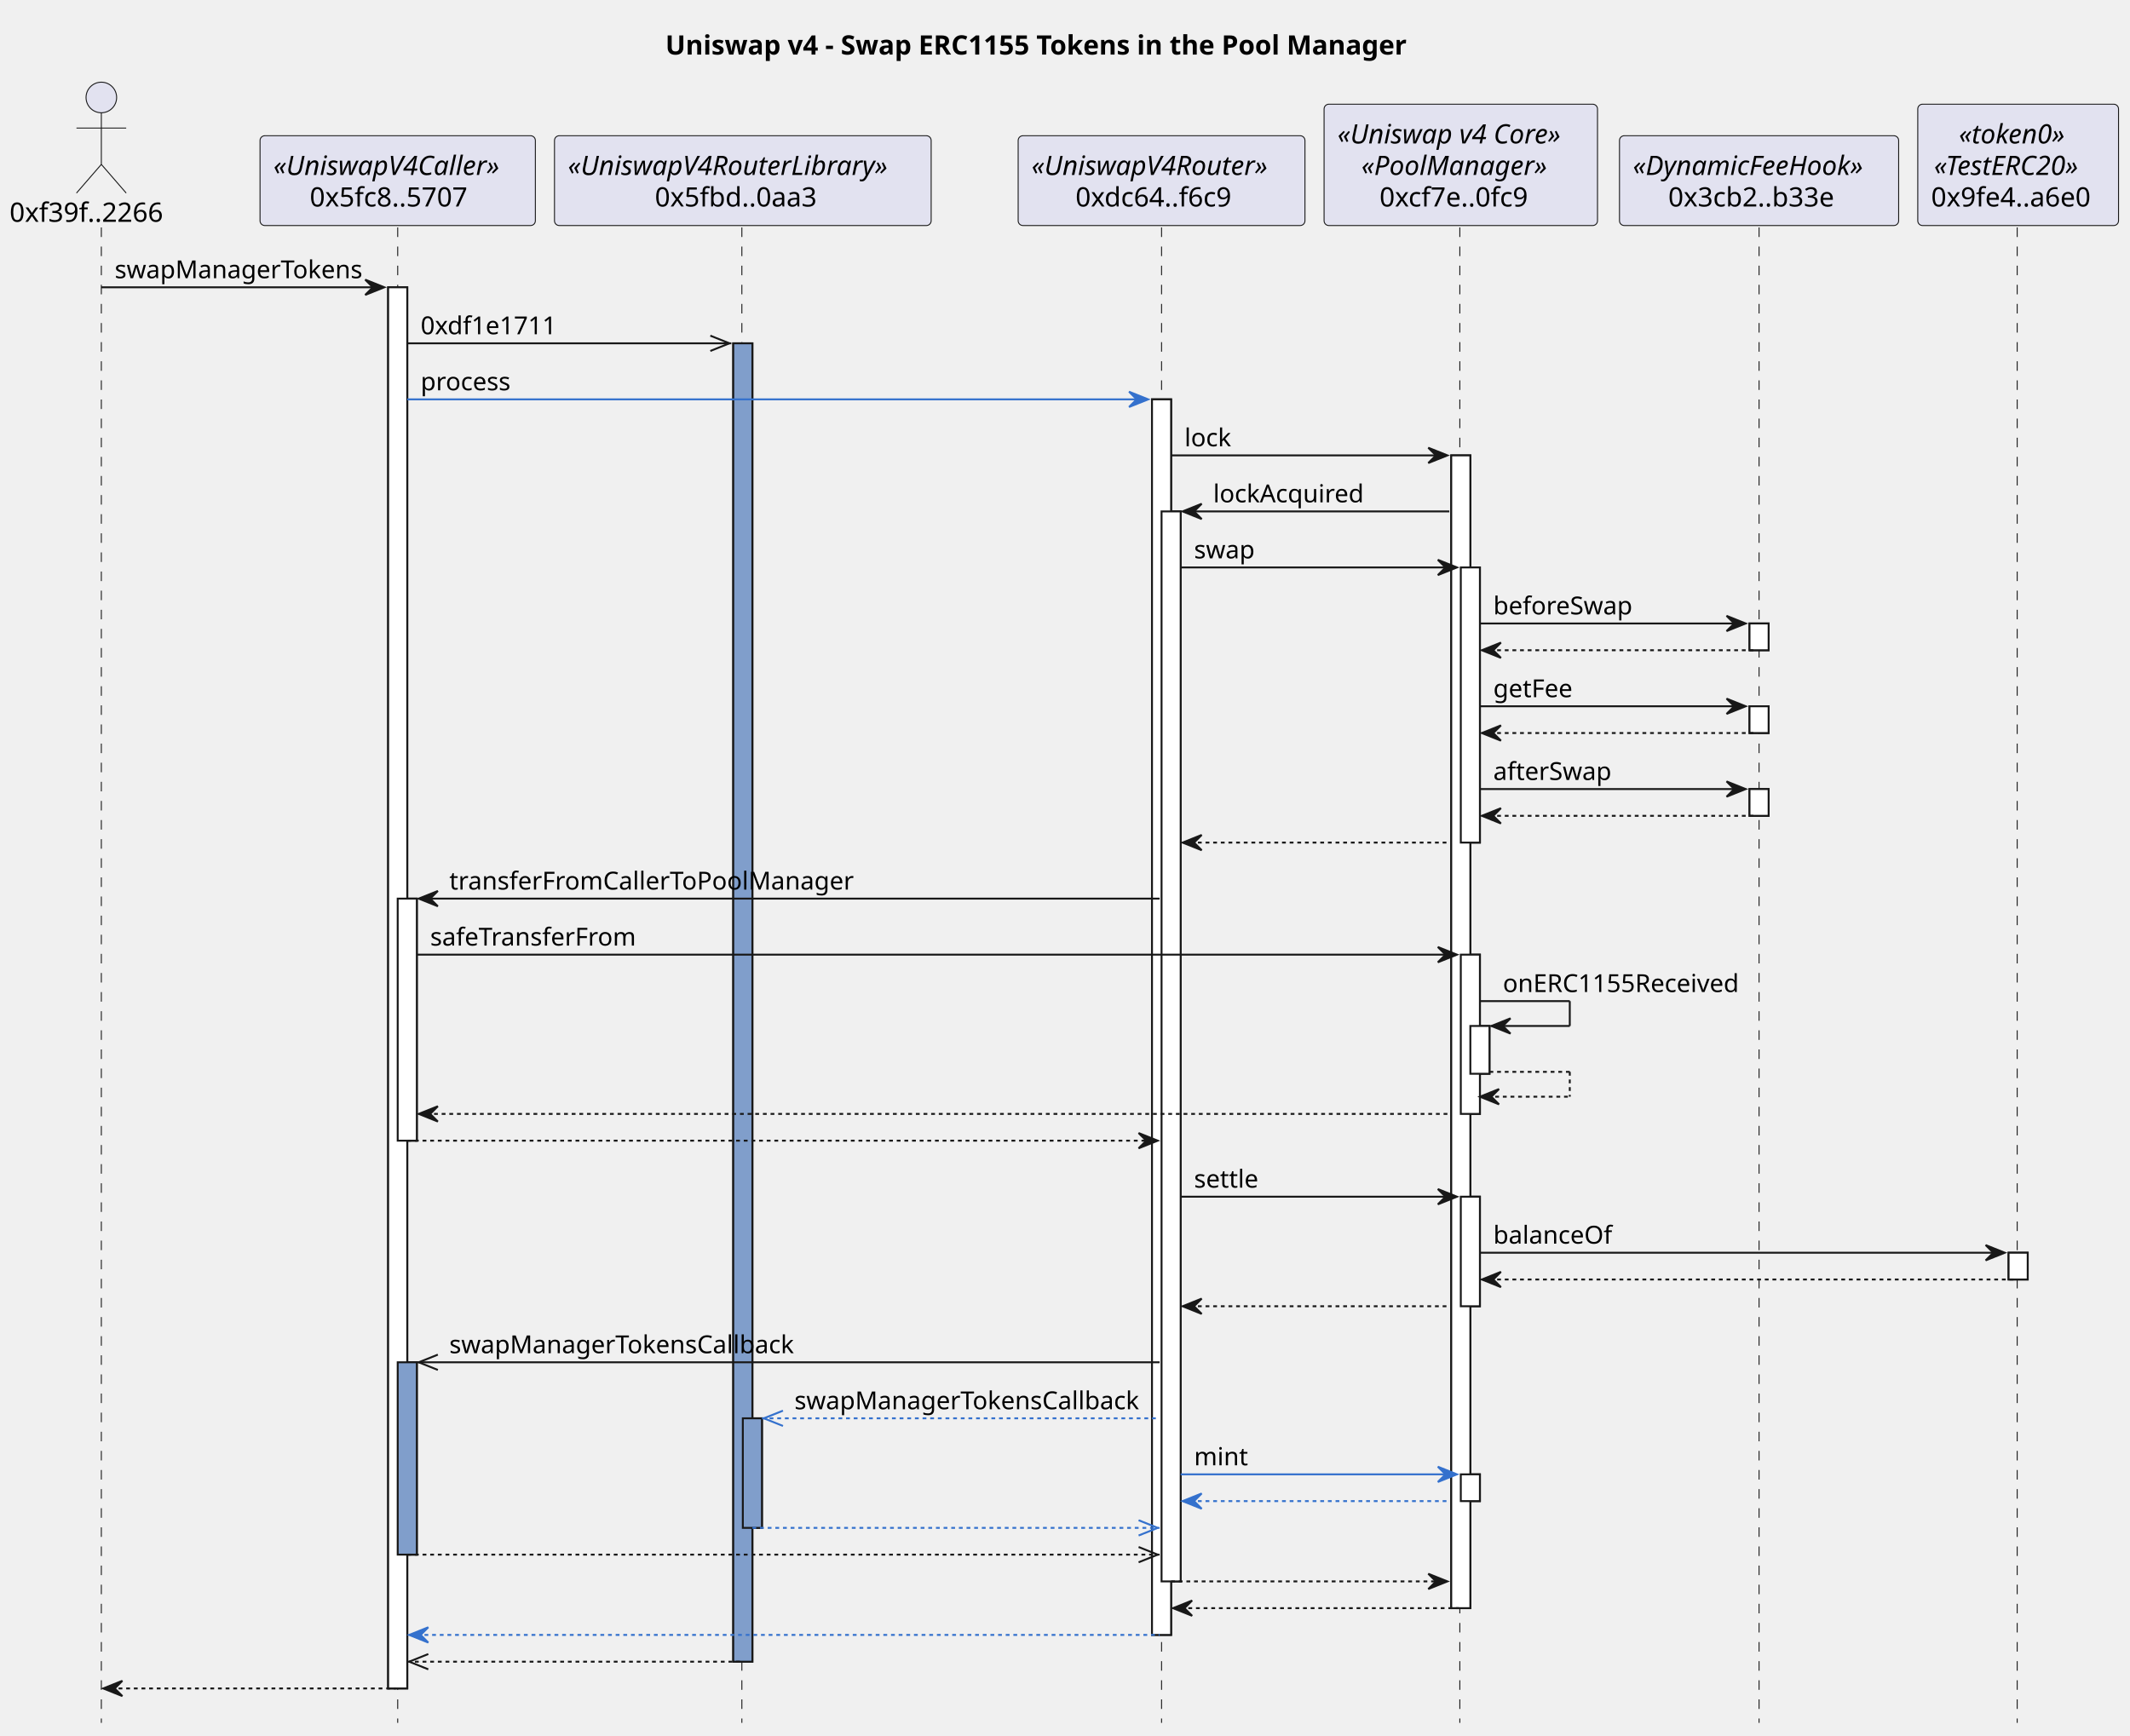
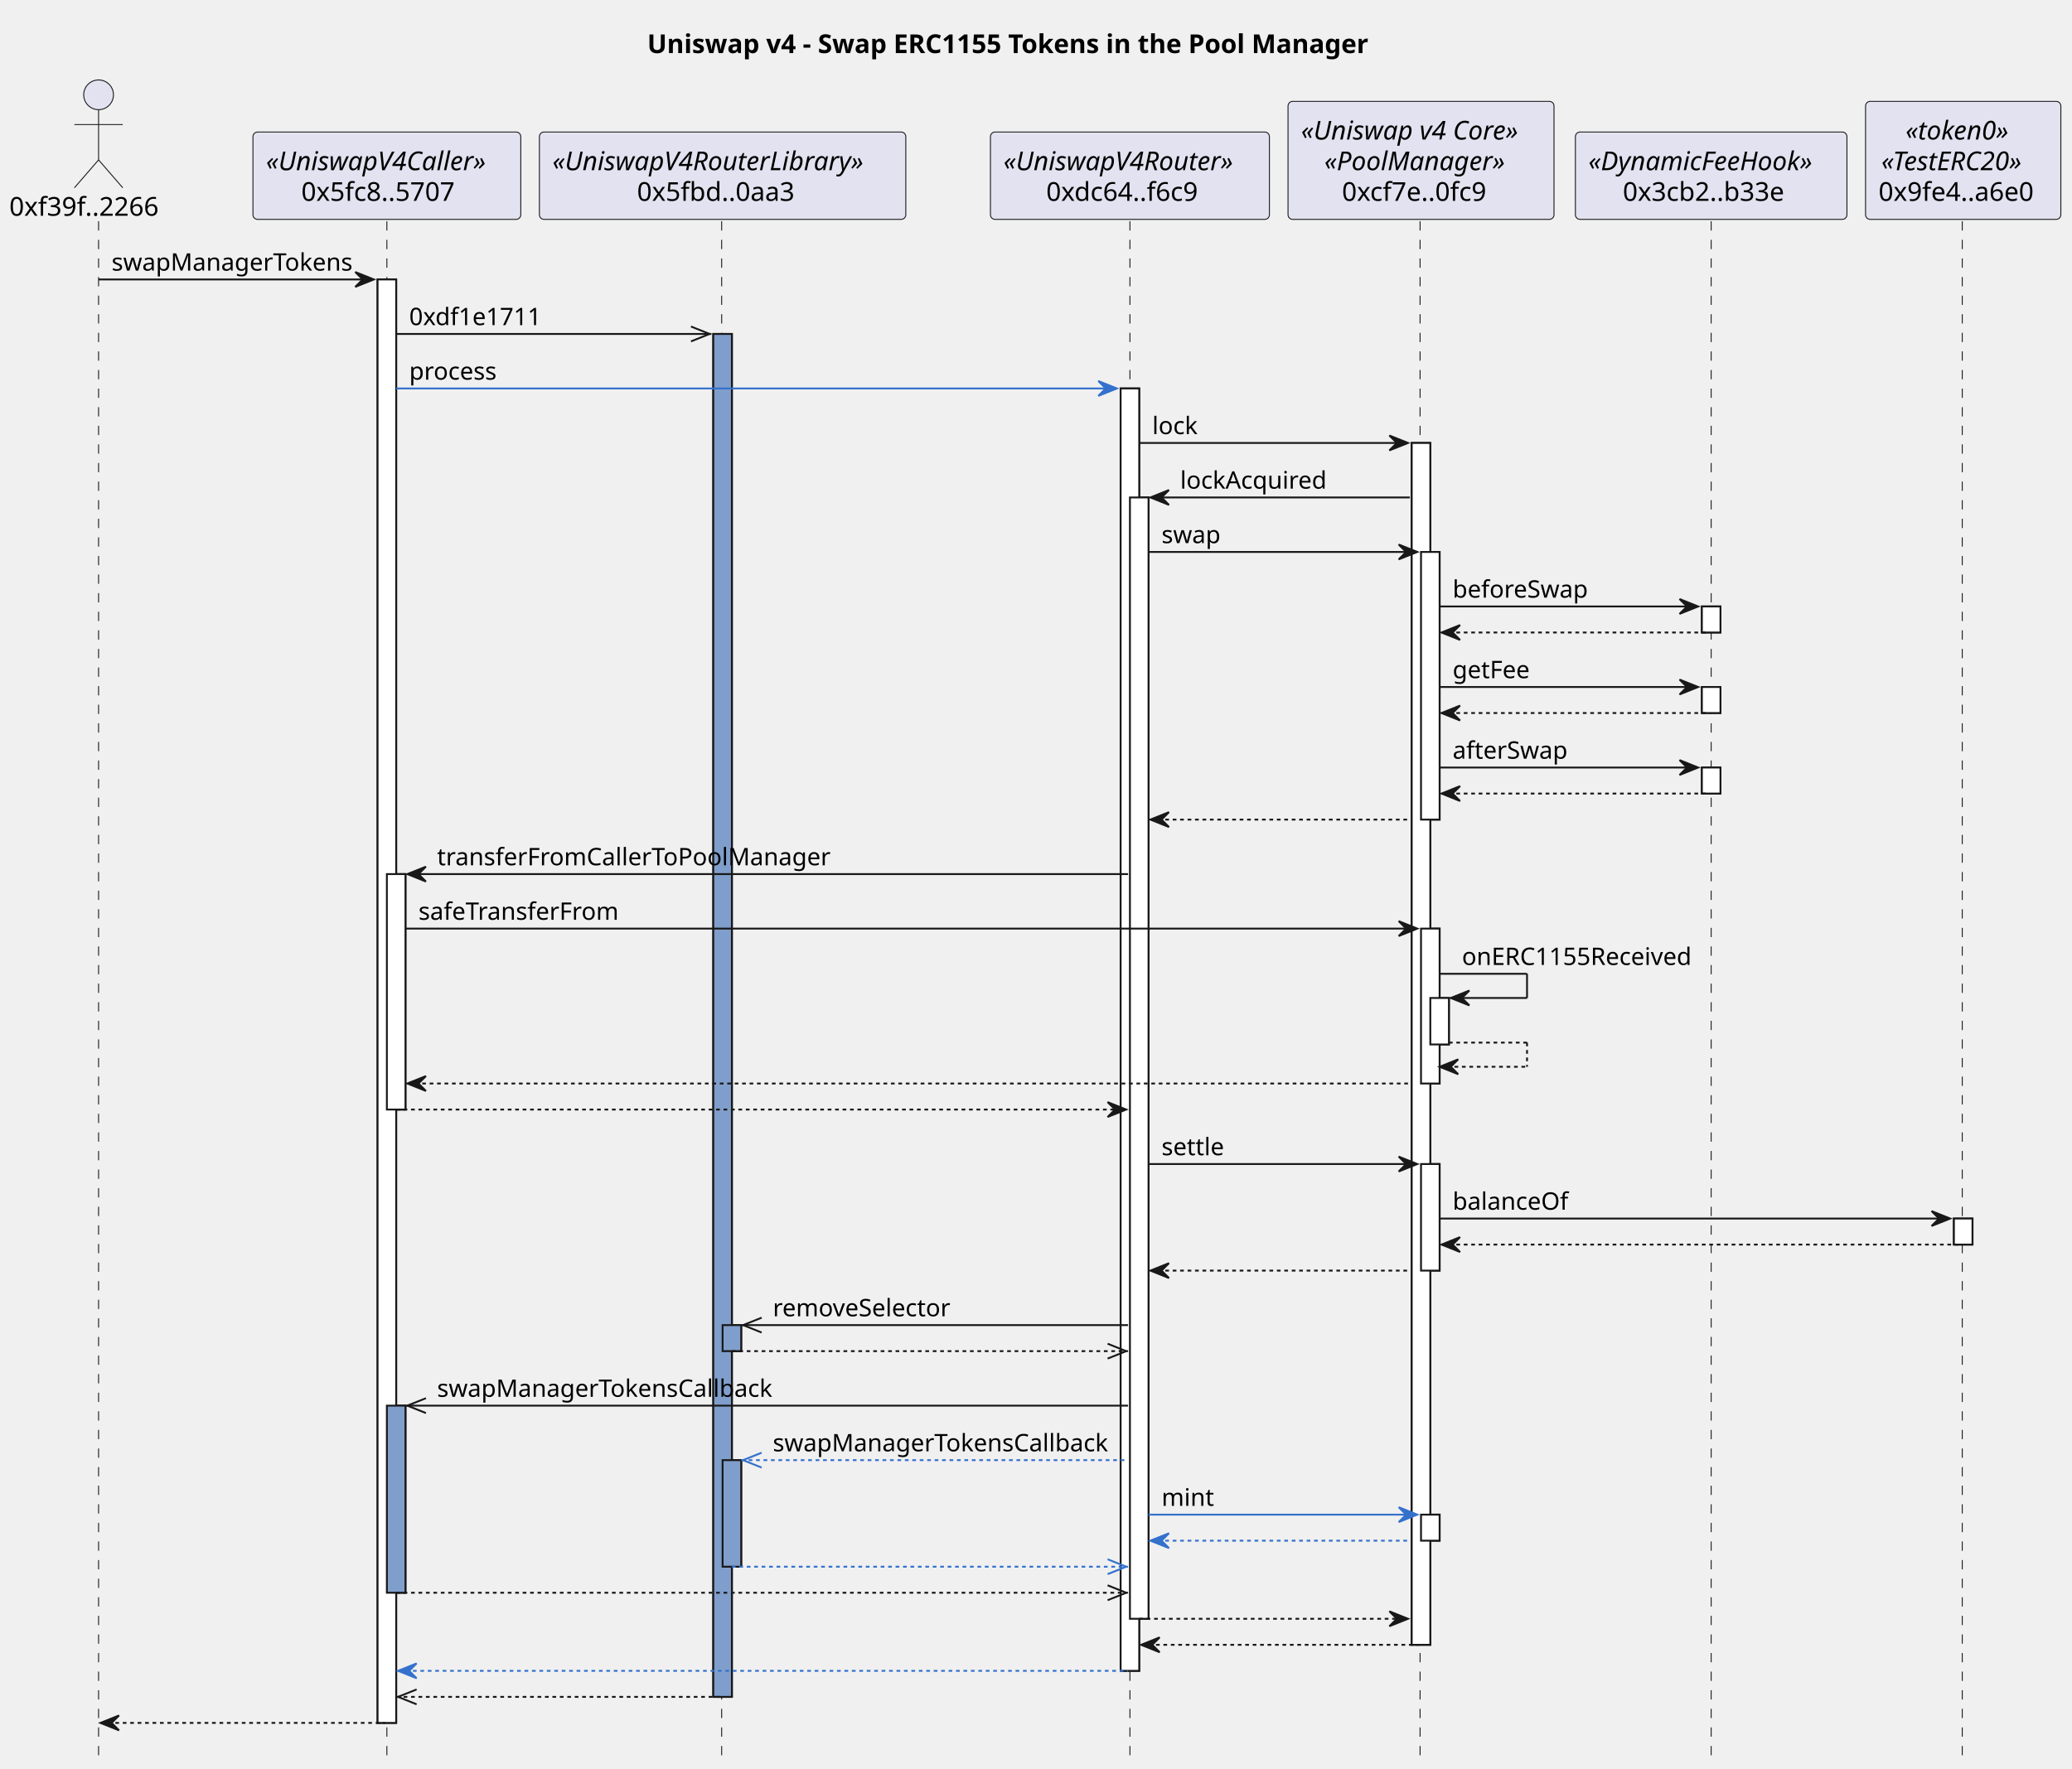
- <svg xmlns="http://www.w3.org/2000/svg" contentStyleType="text/css" height="908px" preserveAspectRatio="none" style="width:1114px;height:908px;background:#FFFFFF;" version="1.1" viewBox="0 0 1114 908" width="1114px" zoomAndPan="magnify">
+ <svg xmlns="http://www.w3.org/2000/svg" contentStyleType="text/css" height="951px" preserveAspectRatio="none" style="width:1114px;height:951px;background:#FFFFFF;" version="1.1" viewBox="0 0 1114 951" width="1114px" zoomAndPan="magnify">
  <defs />
  <g>
    <text fill="#000000" font-family="sans-serif" font-size="14" font-weight="bold" lengthAdjust="spacing" textLength="416" x="348" y="28.535">Uniswap v4 - Swap ERC1155 Tokens in the Pool Manager</text>
-     <rect fill="#FFFFFF" height="732.969" style="stroke:#181818;stroke-width:1.0;" width="10" x="203" y="150.287" />
+     <rect fill="#FFFFFF" height="776.279" style="stroke:#181818;stroke-width:1.0;" width="10" x="203" y="150.287" />
    <rect fill="#FFFFFF" height="126.621" style="stroke:#181818;stroke-width:1.0;" width="10" x="208" y="470.082" />
-     <rect fill="#809ECB" height="100.621" style="stroke:#181818;stroke-width:1.0;" width="10" x="208" y="712.635" />
-     <rect fill="#809ECB" height="689.658" style="stroke:#181818;stroke-width:1.0;" width="10" x="383.5" y="179.598" />
-     <rect fill="#809ECB" height="57.31" style="stroke:#181818;stroke-width:1.0;" width="10" x="388.5" y="741.945" />
-     <rect fill="#FFFFFF" height="646.348" style="stroke:#181818;stroke-width:1.0;" width="10" x="602.5" y="208.908" />
-     <rect fill="#FFFFFF" height="559.727" style="stroke:#181818;stroke-width:1.0;" width="10" x="607.5" y="267.529" />
-     <rect fill="#FFFFFF" height="603.037" style="stroke:#181818;stroke-width:1.0;" width="10" x="759" y="238.219" />
+     <rect fill="#809ECB" height="100.621" style="stroke:#181818;stroke-width:1.0;" width="10" x="208" y="755.945" />
+     <rect fill="#809ECB" height="732.969" style="stroke:#181818;stroke-width:1.0;" width="10" x="383.5" y="179.598" />
+     <rect fill="#809ECB" height="14" style="stroke:#181818;stroke-width:1.0;" width="10" x="388.5" y="712.635" />
+     <rect fill="#809ECB" height="57.31" style="stroke:#181818;stroke-width:1.0;" width="10" x="388.5" y="785.256" />
+     <rect fill="#FFFFFF" height="689.658" style="stroke:#181818;stroke-width:1.0;" width="10" x="602.5" y="208.908" />
+     <rect fill="#FFFFFF" height="603.037" style="stroke:#181818;stroke-width:1.0;" width="10" x="607.5" y="267.529" />
+     <rect fill="#FFFFFF" height="646.348" style="stroke:#181818;stroke-width:1.0;" width="10" x="759" y="238.219" />
    <rect fill="#FFFFFF" height="143.932" style="stroke:#181818;stroke-width:1.0;" width="10" x="764" y="296.84" />
    <rect fill="#FFFFFF" height="83.311" style="stroke:#181818;stroke-width:1.0;" width="10" x="764" y="499.393" />
    <rect fill="#FFFFFF" height="25" style="stroke:#181818;stroke-width:1.0;" width="10" x="769" y="536.703" />
    <rect fill="#FFFFFF" height="57.31" style="stroke:#181818;stroke-width:1.0;" width="10" x="764" y="626.014" />
-     <rect fill="#FFFFFF" height="14" style="stroke:#181818;stroke-width:1.0;" width="10" x="764" y="771.256" />
+     <rect fill="#FFFFFF" height="14" style="stroke:#181818;stroke-width:1.0;" width="10" x="764" y="814.566" />
    <rect fill="#FFFFFF" height="14" style="stroke:#181818;stroke-width:1.0;" width="10" x="915" y="326.15" />
    <rect fill="#FFFFFF" height="14" style="stroke:#181818;stroke-width:1.0;" width="10" x="915" y="369.461" />
    <rect fill="#FFFFFF" height="14" style="stroke:#181818;stroke-width:1.0;" width="10" x="915" y="412.772" />
    <rect fill="#FFFFFF" height="14" style="stroke:#181818;stroke-width:1.0;" width="10" x="1050.5" y="655.324" />
-     <line style="stroke:#181818;stroke-width:0.5;stroke-dasharray:5.0,5.0;" x1="53" x2="53" y1="118.977" y2="901.256" />
-     <line style="stroke:#181818;stroke-width:0.5;stroke-dasharray:5.0,5.0;" x1="208" x2="208" y1="118.977" y2="901.256" />
-     <line style="stroke:#181818;stroke-width:0.5;stroke-dasharray:5.0,5.0;" x1="388" x2="388" y1="118.977" y2="901.256" />
-     <line style="stroke:#181818;stroke-width:0.5;stroke-dasharray:5.0,5.0;" x1="607.5" x2="607.5" y1="118.977" y2="901.256" />
-     <line style="stroke:#181818;stroke-width:0.5;stroke-dasharray:5.0,5.0;" x1="763.5" x2="763.5" y1="118.977" y2="901.256" />
-     <line style="stroke:#181818;stroke-width:0.5;stroke-dasharray:5.0,5.0;" x1="920" x2="920" y1="118.977" y2="901.256" />
-     <line style="stroke:#181818;stroke-width:0.5;stroke-dasharray:5.0,5.0;" x1="1055" x2="1055" y1="118.977" y2="901.256" />
+     <line style="stroke:#181818;stroke-width:0.5;stroke-dasharray:5.0,5.0;" x1="53" x2="53" y1="118.977" y2="944.566" />
+     <line style="stroke:#181818;stroke-width:0.5;stroke-dasharray:5.0,5.0;" x1="208" x2="208" y1="118.977" y2="944.566" />
+     <line style="stroke:#181818;stroke-width:0.5;stroke-dasharray:5.0,5.0;" x1="388" x2="388" y1="118.977" y2="944.566" />
+     <line style="stroke:#181818;stroke-width:0.5;stroke-dasharray:5.0,5.0;" x1="607.5" x2="607.5" y1="118.977" y2="944.566" />
+     <line style="stroke:#181818;stroke-width:0.5;stroke-dasharray:5.0,5.0;" x1="763.5" x2="763.5" y1="118.977" y2="944.566" />
+     <line style="stroke:#181818;stroke-width:0.5;stroke-dasharray:5.0,5.0;" x1="920" x2="920" y1="118.977" y2="944.566" />
+     <line style="stroke:#181818;stroke-width:0.5;stroke-dasharray:5.0,5.0;" x1="1055" x2="1055" y1="118.977" y2="944.566" />
    <text fill="#000000" font-family="sans-serif" font-size="14" lengthAdjust="spacing" textLength="90" x="5" y="116.023">0xf39f..2266</text>
    <ellipse cx="53" cy="50.988" fill="#E2E2F0" rx="8" ry="8" style="stroke:#181818;stroke-width:0.5;" />
    <path d="M53,58.988 L53,85.988 M40,66.988 L66,66.988 M53,85.988 L40,100.988 M53,85.988 L66,100.988 " fill="none" style="stroke:#181818;stroke-width:0.5;" />
    <rect fill="#E2E2F0" height="46.977" rx="2.5" ry="2.5" style="stroke:#181818;stroke-width:0.5;" width="144" x="136" y="71" />
    <text fill="#000000" font-family="sans-serif" font-size="14" font-style="italic" lengthAdjust="spacing" textLength="130" x="143" y="91.535">«UniswapV4Caller»</text>
    <text fill="#000000" font-family="sans-serif" font-size="14" lengthAdjust="spacing" textLength="92" x="162" y="108.023">0x5fc8..5707</text>
    <rect fill="#E2E2F0" height="46.977" rx="2.5" ry="2.5" style="stroke:#181818;stroke-width:0.5;" width="197" x="290" y="71" />
    <text fill="#000000" font-family="sans-serif" font-size="14" font-style="italic" lengthAdjust="spacing" textLength="183" x="297" y="91.535">«UniswapV4RouterLibrary»</text>
    <text fill="#000000" font-family="sans-serif" font-size="14" lengthAdjust="spacing" textLength="92" x="342.5" y="108.023">0x5fbd..0aa3</text>
    <rect fill="#E2E2F0" height="46.977" rx="2.5" ry="2.5" style="stroke:#181818;stroke-width:0.5;" width="150" x="532.5" y="71" />
    <text fill="#000000" font-family="sans-serif" font-size="14" font-style="italic" lengthAdjust="spacing" textLength="136" x="539.5" y="91.535">«UniswapV4Router»</text>
    <text fill="#000000" font-family="sans-serif" font-size="14" lengthAdjust="spacing" textLength="90" x="562.5" y="108.023">0xdc64..f6c9</text>
    <rect fill="#E2E2F0" height="63.465" rx="2.5" ry="2.5" style="stroke:#181818;stroke-width:0.5;" width="143" x="692.5" y="54.512" />
    <text fill="#000000" font-family="sans-serif" font-size="14" font-style="italic" lengthAdjust="spacing" textLength="129" x="699.5" y="75.047">«Uniswap v4 Core»</text>
    <text fill="#000000" font-family="sans-serif" font-size="14" font-style="italic" lengthAdjust="spacing" textLength="104" x="712" y="91.535">«PoolManager»</text>
    <text fill="#000000" font-family="sans-serif" font-size="14" lengthAdjust="spacing" textLength="85" x="721.5" y="108.023">0xcf7e..0fc9</text>
    <rect fill="#E2E2F0" height="46.977" rx="2.5" ry="2.5" style="stroke:#181818;stroke-width:0.5;" width="146" x="847" y="71" />
    <text fill="#000000" font-family="sans-serif" font-size="14" font-style="italic" lengthAdjust="spacing" textLength="132" x="854" y="91.535">«DynamicFeeHook»</text>
    <text fill="#000000" font-family="sans-serif" font-size="14" lengthAdjust="spacing" textLength="95" x="872.5" y="108.023">0x3cb2..b33e</text>
    <rect fill="#E2E2F0" height="63.465" rx="2.5" ry="2.5" style="stroke:#181818;stroke-width:0.5;" width="105" x="1003" y="54.512" />
    <text fill="#000000" font-family="sans-serif" font-size="14" font-style="italic" lengthAdjust="spacing" textLength="62" x="1024.5" y="75.047">«token0»</text>
    <text fill="#000000" font-family="sans-serif" font-size="14" font-style="italic" lengthAdjust="spacing" textLength="88" x="1011.5" y="91.535">«TestERC20»</text>
    <text fill="#000000" font-family="sans-serif" font-size="14" lengthAdjust="spacing" textLength="91" x="1010" y="108.023">0x9fe4..a6e0</text>
-     <rect fill="#FFFFFF" height="732.969" style="stroke:#181818;stroke-width:1.0;" width="10" x="203" y="150.287" />
+     <rect fill="#FFFFFF" height="776.279" style="stroke:#181818;stroke-width:1.0;" width="10" x="203" y="150.287" />
    <rect fill="#FFFFFF" height="126.621" style="stroke:#181818;stroke-width:1.0;" width="10" x="208" y="470.082" />
-     <rect fill="#809ECB" height="100.621" style="stroke:#181818;stroke-width:1.0;" width="10" x="208" y="712.635" />
-     <rect fill="#809ECB" height="689.658" style="stroke:#181818;stroke-width:1.0;" width="10" x="383.5" y="179.598" />
-     <rect fill="#809ECB" height="57.31" style="stroke:#181818;stroke-width:1.0;" width="10" x="388.5" y="741.945" />
-     <rect fill="#FFFFFF" height="646.348" style="stroke:#181818;stroke-width:1.0;" width="10" x="602.5" y="208.908" />
-     <rect fill="#FFFFFF" height="559.727" style="stroke:#181818;stroke-width:1.0;" width="10" x="607.5" y="267.529" />
-     <rect fill="#FFFFFF" height="603.037" style="stroke:#181818;stroke-width:1.0;" width="10" x="759" y="238.219" />
+     <rect fill="#809ECB" height="100.621" style="stroke:#181818;stroke-width:1.0;" width="10" x="208" y="755.945" />
+     <rect fill="#809ECB" height="732.969" style="stroke:#181818;stroke-width:1.0;" width="10" x="383.5" y="179.598" />
+     <rect fill="#809ECB" height="14" style="stroke:#181818;stroke-width:1.0;" width="10" x="388.5" y="712.635" />
+     <rect fill="#809ECB" height="57.31" style="stroke:#181818;stroke-width:1.0;" width="10" x="388.5" y="785.256" />
+     <rect fill="#FFFFFF" height="689.658" style="stroke:#181818;stroke-width:1.0;" width="10" x="602.5" y="208.908" />
+     <rect fill="#FFFFFF" height="603.037" style="stroke:#181818;stroke-width:1.0;" width="10" x="607.5" y="267.529" />
+     <rect fill="#FFFFFF" height="646.348" style="stroke:#181818;stroke-width:1.0;" width="10" x="759" y="238.219" />
    <rect fill="#FFFFFF" height="143.932" style="stroke:#181818;stroke-width:1.0;" width="10" x="764" y="296.84" />
    <rect fill="#FFFFFF" height="83.311" style="stroke:#181818;stroke-width:1.0;" width="10" x="764" y="499.393" />
    <rect fill="#FFFFFF" height="25" style="stroke:#181818;stroke-width:1.0;" width="10" x="769" y="536.703" />
    <rect fill="#FFFFFF" height="57.31" style="stroke:#181818;stroke-width:1.0;" width="10" x="764" y="626.014" />
-     <rect fill="#FFFFFF" height="14" style="stroke:#181818;stroke-width:1.0;" width="10" x="764" y="771.256" />
+     <rect fill="#FFFFFF" height="14" style="stroke:#181818;stroke-width:1.0;" width="10" x="764" y="814.566" />
    <rect fill="#FFFFFF" height="14" style="stroke:#181818;stroke-width:1.0;" width="10" x="915" y="326.15" />
    <rect fill="#FFFFFF" height="14" style="stroke:#181818;stroke-width:1.0;" width="10" x="915" y="369.461" />
    <rect fill="#FFFFFF" height="14" style="stroke:#181818;stroke-width:1.0;" width="10" x="915" y="412.772" />
    <rect fill="#FFFFFF" height="14" style="stroke:#181818;stroke-width:1.0;" width="10" x="1050.5" y="655.324" />
    <polygon fill="#181818" points="191,146.287,201,150.287,191,154.287,195,150.287" style="stroke:#181818;stroke-width:1.0;" />
    <line style="stroke:#181818;stroke-width:1.0;" x1="53" x2="197" y1="150.287" y2="150.287" />
    <text fill="#000000" font-family="sans-serif" font-size="13" lengthAdjust="spacing" textLength="131" x="60" y="145.545">swapManagerTokens</text>
    <line style="stroke:#181818;stroke-width:1.0;" x1="381.5" x2="371.5" y1="179.598" y2="175.598" />
    <line style="stroke:#181818;stroke-width:1.0;" x1="381.5" x2="371.5" y1="179.598" y2="183.598" />
    <line style="stroke:#181818;stroke-width:1.0;" x1="213" x2="382.5" y1="179.598" y2="179.598" />
    <text fill="#000000" font-family="sans-serif" font-size="13" lengthAdjust="spacing" textLength="76" x="220" y="174.856">0xdf1e1711</text>
    <polygon fill="#3471CD" points="590.5,204.908,600.5,208.908,590.5,212.908,594.5,208.908" style="stroke:#3471CD;stroke-width:1.0;" />
    <line style="stroke:#3471CD;stroke-width:1.0;" x1="213" x2="596.5" y1="208.908" y2="208.908" />
    <text fill="#000000" font-family="sans-serif" font-size="13" lengthAdjust="spacing" textLength="49" x="220" y="204.166">process</text>
    <polygon fill="#181818" points="747,234.219,757,238.219,747,242.219,751,238.219" style="stroke:#181818;stroke-width:1.0;" />
    <line style="stroke:#181818;stroke-width:1.0;" x1="612.5" x2="753" y1="238.219" y2="238.219" />
    <text fill="#000000" font-family="sans-serif" font-size="13" lengthAdjust="spacing" textLength="27" x="619.5" y="233.477">lock</text>
    <polygon fill="#181818" points="628.5,263.529,618.5,267.529,628.5,271.529,624.5,267.529" style="stroke:#181818;stroke-width:1.0;" />
    <line style="stroke:#181818;stroke-width:1.0;" x1="622.5" x2="758" y1="267.529" y2="267.529" />
    <text fill="#000000" font-family="sans-serif" font-size="13" lengthAdjust="spacing" textLength="83" x="634.5" y="262.787">lockAcquired</text>
    <polygon fill="#181818" points="752,292.84,762,296.84,752,300.84,756,296.84" style="stroke:#181818;stroke-width:1.0;" />
    <line style="stroke:#181818;stroke-width:1.0;" x1="617.5" x2="758" y1="296.84" y2="296.84" />
    <text fill="#000000" font-family="sans-serif" font-size="13" lengthAdjust="spacing" textLength="32" x="624.5" y="292.098">swap</text>
    <polygon fill="#181818" points="903,322.15,913,326.15,903,330.15,907,326.15" style="stroke:#181818;stroke-width:1.0;" />
    <line style="stroke:#181818;stroke-width:1.0;" x1="774" x2="909" y1="326.15" y2="326.15" />
    <text fill="#000000" font-family="sans-serif" font-size="13" lengthAdjust="spacing" textLength="72" x="781" y="321.408">beforeSwap</text>
    <polygon fill="#181818" points="785,336.15,775,340.15,785,344.15,781,340.15" style="stroke:#181818;stroke-width:1.0;" />
    <line style="stroke:#181818;stroke-width:1.0;stroke-dasharray:2.0,2.0;" x1="779" x2="919" y1="340.15" y2="340.15" />
    <polygon fill="#181818" points="903,365.461,913,369.461,903,373.461,907,369.461" style="stroke:#181818;stroke-width:1.0;" />
    <line style="stroke:#181818;stroke-width:1.0;" x1="774" x2="909" y1="369.461" y2="369.461" />
    <text fill="#000000" font-family="sans-serif" font-size="13" lengthAdjust="spacing" textLength="41" x="781" y="364.719">getFee</text>
    <polygon fill="#181818" points="785,379.461,775,383.461,785,387.461,781,383.461" style="stroke:#181818;stroke-width:1.0;" />
    <line style="stroke:#181818;stroke-width:1.0;stroke-dasharray:2.0,2.0;" x1="779" x2="919" y1="383.461" y2="383.461" />
    <polygon fill="#181818" points="903,408.772,913,412.772,903,416.772,907,412.772" style="stroke:#181818;stroke-width:1.0;" />
    <line style="stroke:#181818;stroke-width:1.0;" x1="774" x2="909" y1="412.772" y2="412.772" />
    <text fill="#000000" font-family="sans-serif" font-size="13" lengthAdjust="spacing" textLength="61" x="781" y="408.029">afterSwap</text>
    <polygon fill="#181818" points="785,422.772,775,426.772,785,430.772,781,426.772" style="stroke:#181818;stroke-width:1.0;" />
    <line style="stroke:#181818;stroke-width:1.0;stroke-dasharray:2.0,2.0;" x1="779" x2="919" y1="426.772" y2="426.772" />
    <polygon fill="#181818" points="628.5,436.772,618.5,440.772,628.5,444.772,624.5,440.772" style="stroke:#181818;stroke-width:1.0;" />
    <line style="stroke:#181818;stroke-width:1.0;stroke-dasharray:2.0,2.0;" x1="622.5" x2="758" y1="440.772" y2="440.772" />
    <polygon fill="#181818" points="229,466.082,219,470.082,229,474.082,225,470.082" style="stroke:#181818;stroke-width:1.0;" />
    <line style="stroke:#181818;stroke-width:1.0;" x1="223" x2="606.5" y1="470.082" y2="470.082" />
    <text fill="#000000" font-family="sans-serif" font-size="13" lengthAdjust="spacing" textLength="213" x="235" y="465.34">transferFromCallerToPoolManager</text>
    <polygon fill="#181818" points="752,495.393,762,499.393,752,503.393,756,499.393" style="stroke:#181818;stroke-width:1.0;" />
    <line style="stroke:#181818;stroke-width:1.0;" x1="218" x2="758" y1="499.393" y2="499.393" />
    <text fill="#000000" font-family="sans-serif" font-size="13" lengthAdjust="spacing" textLength="110" x="225" y="494.65">safeTransferFrom</text>
    <line style="stroke:#181818;stroke-width:1.0;" x1="774" x2="821" y1="523.703" y2="523.703" />
    <line style="stroke:#181818;stroke-width:1.0;" x1="821" x2="821" y1="523.703" y2="536.703" />
    <line style="stroke:#181818;stroke-width:1.0;" x1="780" x2="821" y1="536.703" y2="536.703" />
    <polygon fill="#181818" points="790,532.703,780,536.703,790,540.703,786,536.703" style="stroke:#181818;stroke-width:1.0;" />
    <text fill="#000000" font-family="sans-serif" font-size="13" lengthAdjust="spacing" textLength="127" x="786" y="518.961">onERC1155Received</text>
    <line style="stroke:#181818;stroke-width:1.0;stroke-dasharray:2.0,2.0;" x1="779" x2="821" y1="560.703" y2="560.703" />
    <line style="stroke:#181818;stroke-width:1.0;stroke-dasharray:2.0,2.0;" x1="821" x2="821" y1="560.703" y2="573.703" />
    <line style="stroke:#181818;stroke-width:1.0;stroke-dasharray:2.0,2.0;" x1="774" x2="821" y1="573.703" y2="573.703" />
    <polygon fill="#181818" points="784,569.703,774,573.703,784,577.703,780,573.703" style="stroke:#181818;stroke-width:1.0;" />
    <polygon fill="#181818" points="229,578.703,219,582.703,229,586.703,225,582.703" style="stroke:#181818;stroke-width:1.0;" />
    <line style="stroke:#181818;stroke-width:1.0;stroke-dasharray:2.0,2.0;" x1="223" x2="758" y1="582.703" y2="582.703" />
    <polygon fill="#181818" points="595.5,592.703,605.5,596.703,595.5,600.703,599.5,596.703" style="stroke:#181818;stroke-width:1.0;" />
    <line style="stroke:#181818;stroke-width:1.0;stroke-dasharray:2.0,2.0;" x1="213" x2="601.5" y1="596.703" y2="596.703" />
    <polygon fill="#181818" points="752,622.014,762,626.014,752,630.014,756,626.014" style="stroke:#181818;stroke-width:1.0;" />
    <line style="stroke:#181818;stroke-width:1.0;" x1="617.5" x2="758" y1="626.014" y2="626.014" />
    <text fill="#000000" font-family="sans-serif" font-size="13" lengthAdjust="spacing" textLength="35" x="624.5" y="621.271">settle</text>
    <polygon fill="#181818" points="1038.5,651.324,1048.5,655.324,1038.5,659.324,1042.5,655.324" style="stroke:#181818;stroke-width:1.0;" />
    <line style="stroke:#181818;stroke-width:1.0;" x1="774" x2="1044.5" y1="655.324" y2="655.324" />
    <text fill="#000000" font-family="sans-serif" font-size="13" lengthAdjust="spacing" textLength="63" x="781" y="650.582">balanceOf</text>
    <polygon fill="#181818" points="785,665.324,775,669.324,785,673.324,781,669.324" style="stroke:#181818;stroke-width:1.0;" />
    <line style="stroke:#181818;stroke-width:1.0;stroke-dasharray:2.0,2.0;" x1="779" x2="1054.5" y1="669.324" y2="669.324" />
    <polygon fill="#181818" points="628.5,679.324,618.5,683.324,628.5,687.324,624.5,683.324" style="stroke:#181818;stroke-width:1.0;" />
    <line style="stroke:#181818;stroke-width:1.0;stroke-dasharray:2.0,2.0;" x1="622.5" x2="758" y1="683.324" y2="683.324" />
-     <line style="stroke:#181818;stroke-width:1.0;" x1="219" x2="229" y1="712.635" y2="708.635" />
-     <line style="stroke:#181818;stroke-width:1.0;" x1="219" x2="229" y1="712.635" y2="716.635" />
-     <line style="stroke:#181818;stroke-width:1.0;" x1="218" x2="606.5" y1="712.635" y2="712.635" />
-     <text fill="#000000" font-family="sans-serif" font-size="13" lengthAdjust="spacing" textLength="185" x="235" y="707.893">swapManagerTokensCallback</text>
-     <line style="stroke:#3471CD;stroke-width:1.0;" x1="399.5" x2="409.5" y1="741.945" y2="737.945" />
-     <line style="stroke:#3471CD;stroke-width:1.0;" x1="399.5" x2="409.5" y1="741.945" y2="745.945" />
-     <line style="stroke:#3471CD;stroke-width:1.0;stroke-dasharray:2.0,2.0;" x1="398.5" x2="606.5" y1="741.945" y2="741.945" />
-     <text fill="#000000" font-family="sans-serif" font-size="13" lengthAdjust="spacing" textLength="185" x="415.5" y="737.203">swapManagerTokensCallback</text>
-     <polygon fill="#3471CD" points="752,767.256,762,771.256,752,775.256,756,771.256" style="stroke:#3471CD;stroke-width:1.0;" />
-     <line style="stroke:#3471CD;stroke-width:1.0;" x1="617.5" x2="758" y1="771.256" y2="771.256" />
-     <text fill="#000000" font-family="sans-serif" font-size="13" lengthAdjust="spacing" textLength="29" x="624.5" y="766.514">mint</text>
-     <polygon fill="#3471CD" points="628.5,781.256,618.5,785.256,628.5,789.256,624.5,785.256" style="stroke:#3471CD;stroke-width:1.0;" />
-     <line style="stroke:#3471CD;stroke-width:1.0;stroke-dasharray:2.0,2.0;" x1="622.5" x2="758" y1="785.256" y2="785.256" />
-     <line style="stroke:#3471CD;stroke-width:1.0;" x1="605.5" x2="595.5" y1="799.256" y2="795.256" />
-     <line style="stroke:#3471CD;stroke-width:1.0;" x1="605.5" x2="595.5" y1="799.256" y2="803.256" />
-     <line style="stroke:#3471CD;stroke-width:1.0;stroke-dasharray:2.0,2.0;" x1="393.5" x2="606.5" y1="799.256" y2="799.256" />
-     <line style="stroke:#181818;stroke-width:1.0;" x1="605.5" x2="595.5" y1="813.256" y2="809.256" />
-     <line style="stroke:#181818;stroke-width:1.0;" x1="605.5" x2="595.5" y1="813.256" y2="817.256" />
-     <line style="stroke:#181818;stroke-width:1.0;stroke-dasharray:2.0,2.0;" x1="213" x2="606.5" y1="813.256" y2="813.256" />
-     <polygon fill="#181818" points="747,823.256,757,827.256,747,831.256,751,827.256" style="stroke:#181818;stroke-width:1.0;" />
-     <line style="stroke:#181818;stroke-width:1.0;stroke-dasharray:2.0,2.0;" x1="612.5" x2="753" y1="827.256" y2="827.256" />
-     <polygon fill="#181818" points="623.5,837.256,613.5,841.256,623.5,845.256,619.5,841.256" style="stroke:#181818;stroke-width:1.0;" />
-     <line style="stroke:#181818;stroke-width:1.0;stroke-dasharray:2.0,2.0;" x1="617.5" x2="763" y1="841.256" y2="841.256" />
-     <polygon fill="#3471CD" points="224,851.256,214,855.256,224,859.256,220,855.256" style="stroke:#3471CD;stroke-width:1.0;" />
-     <line style="stroke:#3471CD;stroke-width:1.0;stroke-dasharray:2.0,2.0;" x1="218" x2="606.5" y1="855.256" y2="855.256" />
-     <line style="stroke:#181818;stroke-width:1.0;" x1="214" x2="224" y1="869.256" y2="865.256" />
-     <line style="stroke:#181818;stroke-width:1.0;" x1="214" x2="224" y1="869.256" y2="873.256" />
-     <line style="stroke:#181818;stroke-width:1.0;stroke-dasharray:2.0,2.0;" x1="213" x2="387.5" y1="869.256" y2="869.256" />
-     <polygon fill="#181818" points="64,879.256,54,883.256,64,887.256,60,883.256" style="stroke:#181818;stroke-width:1.0;" />
-     <line style="stroke:#181818;stroke-width:1.0;stroke-dasharray:2.0,2.0;" x1="58" x2="207" y1="883.256" y2="883.256" />
+     <line style="stroke:#181818;stroke-width:1.0;" x1="399.5" x2="409.5" y1="712.635" y2="708.635" />
+     <line style="stroke:#181818;stroke-width:1.0;" x1="399.5" x2="409.5" y1="712.635" y2="716.635" />
+     <line style="stroke:#181818;stroke-width:1.0;" x1="398.5" x2="606.5" y1="712.635" y2="712.635" />
+     <text fill="#000000" font-family="sans-serif" font-size="13" lengthAdjust="spacing" textLength="96" x="415.5" y="707.893">removeSelector</text>
+     <line style="stroke:#181818;stroke-width:1.0;" x1="605.5" x2="595.5" y1="726.635" y2="722.635" />
+     <line style="stroke:#181818;stroke-width:1.0;" x1="605.5" x2="595.5" y1="726.635" y2="730.635" />
+     <line style="stroke:#181818;stroke-width:1.0;stroke-dasharray:2.0,2.0;" x1="393.5" x2="606.5" y1="726.635" y2="726.635" />
+     <line style="stroke:#181818;stroke-width:1.0;" x1="219" x2="229" y1="755.945" y2="751.945" />
+     <line style="stroke:#181818;stroke-width:1.0;" x1="219" x2="229" y1="755.945" y2="759.945" />
+     <line style="stroke:#181818;stroke-width:1.0;" x1="218" x2="606.5" y1="755.945" y2="755.945" />
+     <text fill="#000000" font-family="sans-serif" font-size="13" lengthAdjust="spacing" textLength="185" x="235" y="751.203">swapManagerTokensCallback</text>
+     <line style="stroke:#3471CD;stroke-width:1.0;" x1="399.5" x2="409.5" y1="785.256" y2="781.256" />
+     <line style="stroke:#3471CD;stroke-width:1.0;" x1="399.5" x2="409.5" y1="785.256" y2="789.256" />
+     <line style="stroke:#3471CD;stroke-width:1.0;stroke-dasharray:2.0,2.0;" x1="398.5" x2="606.5" y1="785.256" y2="785.256" />
+     <text fill="#000000" font-family="sans-serif" font-size="13" lengthAdjust="spacing" textLength="185" x="415.5" y="780.514">swapManagerTokensCallback</text>
+     <polygon fill="#3471CD" points="752,810.566,762,814.566,752,818.566,756,814.566" style="stroke:#3471CD;stroke-width:1.0;" />
+     <line style="stroke:#3471CD;stroke-width:1.0;" x1="617.5" x2="758" y1="814.566" y2="814.566" />
+     <text fill="#000000" font-family="sans-serif" font-size="13" lengthAdjust="spacing" textLength="29" x="624.5" y="809.824">mint</text>
+     <polygon fill="#3471CD" points="628.5,824.566,618.5,828.566,628.5,832.566,624.5,828.566" style="stroke:#3471CD;stroke-width:1.0;" />
+     <line style="stroke:#3471CD;stroke-width:1.0;stroke-dasharray:2.0,2.0;" x1="622.5" x2="758" y1="828.566" y2="828.566" />
+     <line style="stroke:#3471CD;stroke-width:1.0;" x1="605.5" x2="595.5" y1="842.566" y2="838.566" />
+     <line style="stroke:#3471CD;stroke-width:1.0;" x1="605.5" x2="595.5" y1="842.566" y2="846.566" />
+     <line style="stroke:#3471CD;stroke-width:1.0;stroke-dasharray:2.0,2.0;" x1="393.5" x2="606.5" y1="842.566" y2="842.566" />
+     <line style="stroke:#181818;stroke-width:1.0;" x1="605.5" x2="595.5" y1="856.566" y2="852.566" />
+     <line style="stroke:#181818;stroke-width:1.0;" x1="605.5" x2="595.5" y1="856.566" y2="860.566" />
+     <line style="stroke:#181818;stroke-width:1.0;stroke-dasharray:2.0,2.0;" x1="213" x2="606.5" y1="856.566" y2="856.566" />
+     <polygon fill="#181818" points="747,866.566,757,870.566,747,874.566,751,870.566" style="stroke:#181818;stroke-width:1.0;" />
+     <line style="stroke:#181818;stroke-width:1.0;stroke-dasharray:2.0,2.0;" x1="612.5" x2="753" y1="870.566" y2="870.566" />
+     <polygon fill="#181818" points="623.5,880.566,613.5,884.566,623.5,888.566,619.5,884.566" style="stroke:#181818;stroke-width:1.0;" />
+     <line style="stroke:#181818;stroke-width:1.0;stroke-dasharray:2.0,2.0;" x1="617.5" x2="763" y1="884.566" y2="884.566" />
+     <polygon fill="#3471CD" points="224,894.566,214,898.566,224,902.566,220,898.566" style="stroke:#3471CD;stroke-width:1.0;" />
+     <line style="stroke:#3471CD;stroke-width:1.0;stroke-dasharray:2.0,2.0;" x1="218" x2="606.5" y1="898.566" y2="898.566" />
+     <line style="stroke:#181818;stroke-width:1.0;" x1="214" x2="224" y1="912.566" y2="908.566" />
+     <line style="stroke:#181818;stroke-width:1.0;" x1="214" x2="224" y1="912.566" y2="916.566" />
+     <line style="stroke:#181818;stroke-width:1.0;stroke-dasharray:2.0,2.0;" x1="213" x2="387.5" y1="912.566" y2="912.566" />
+     <polygon fill="#181818" points="64,922.566,54,926.566,64,930.566,60,926.566" style="stroke:#181818;stroke-width:1.0;" />
+     <line style="stroke:#181818;stroke-width:1.0;stroke-dasharray:2.0,2.0;" x1="58" x2="207" y1="926.566" y2="926.566" />
  </g>
</svg>
